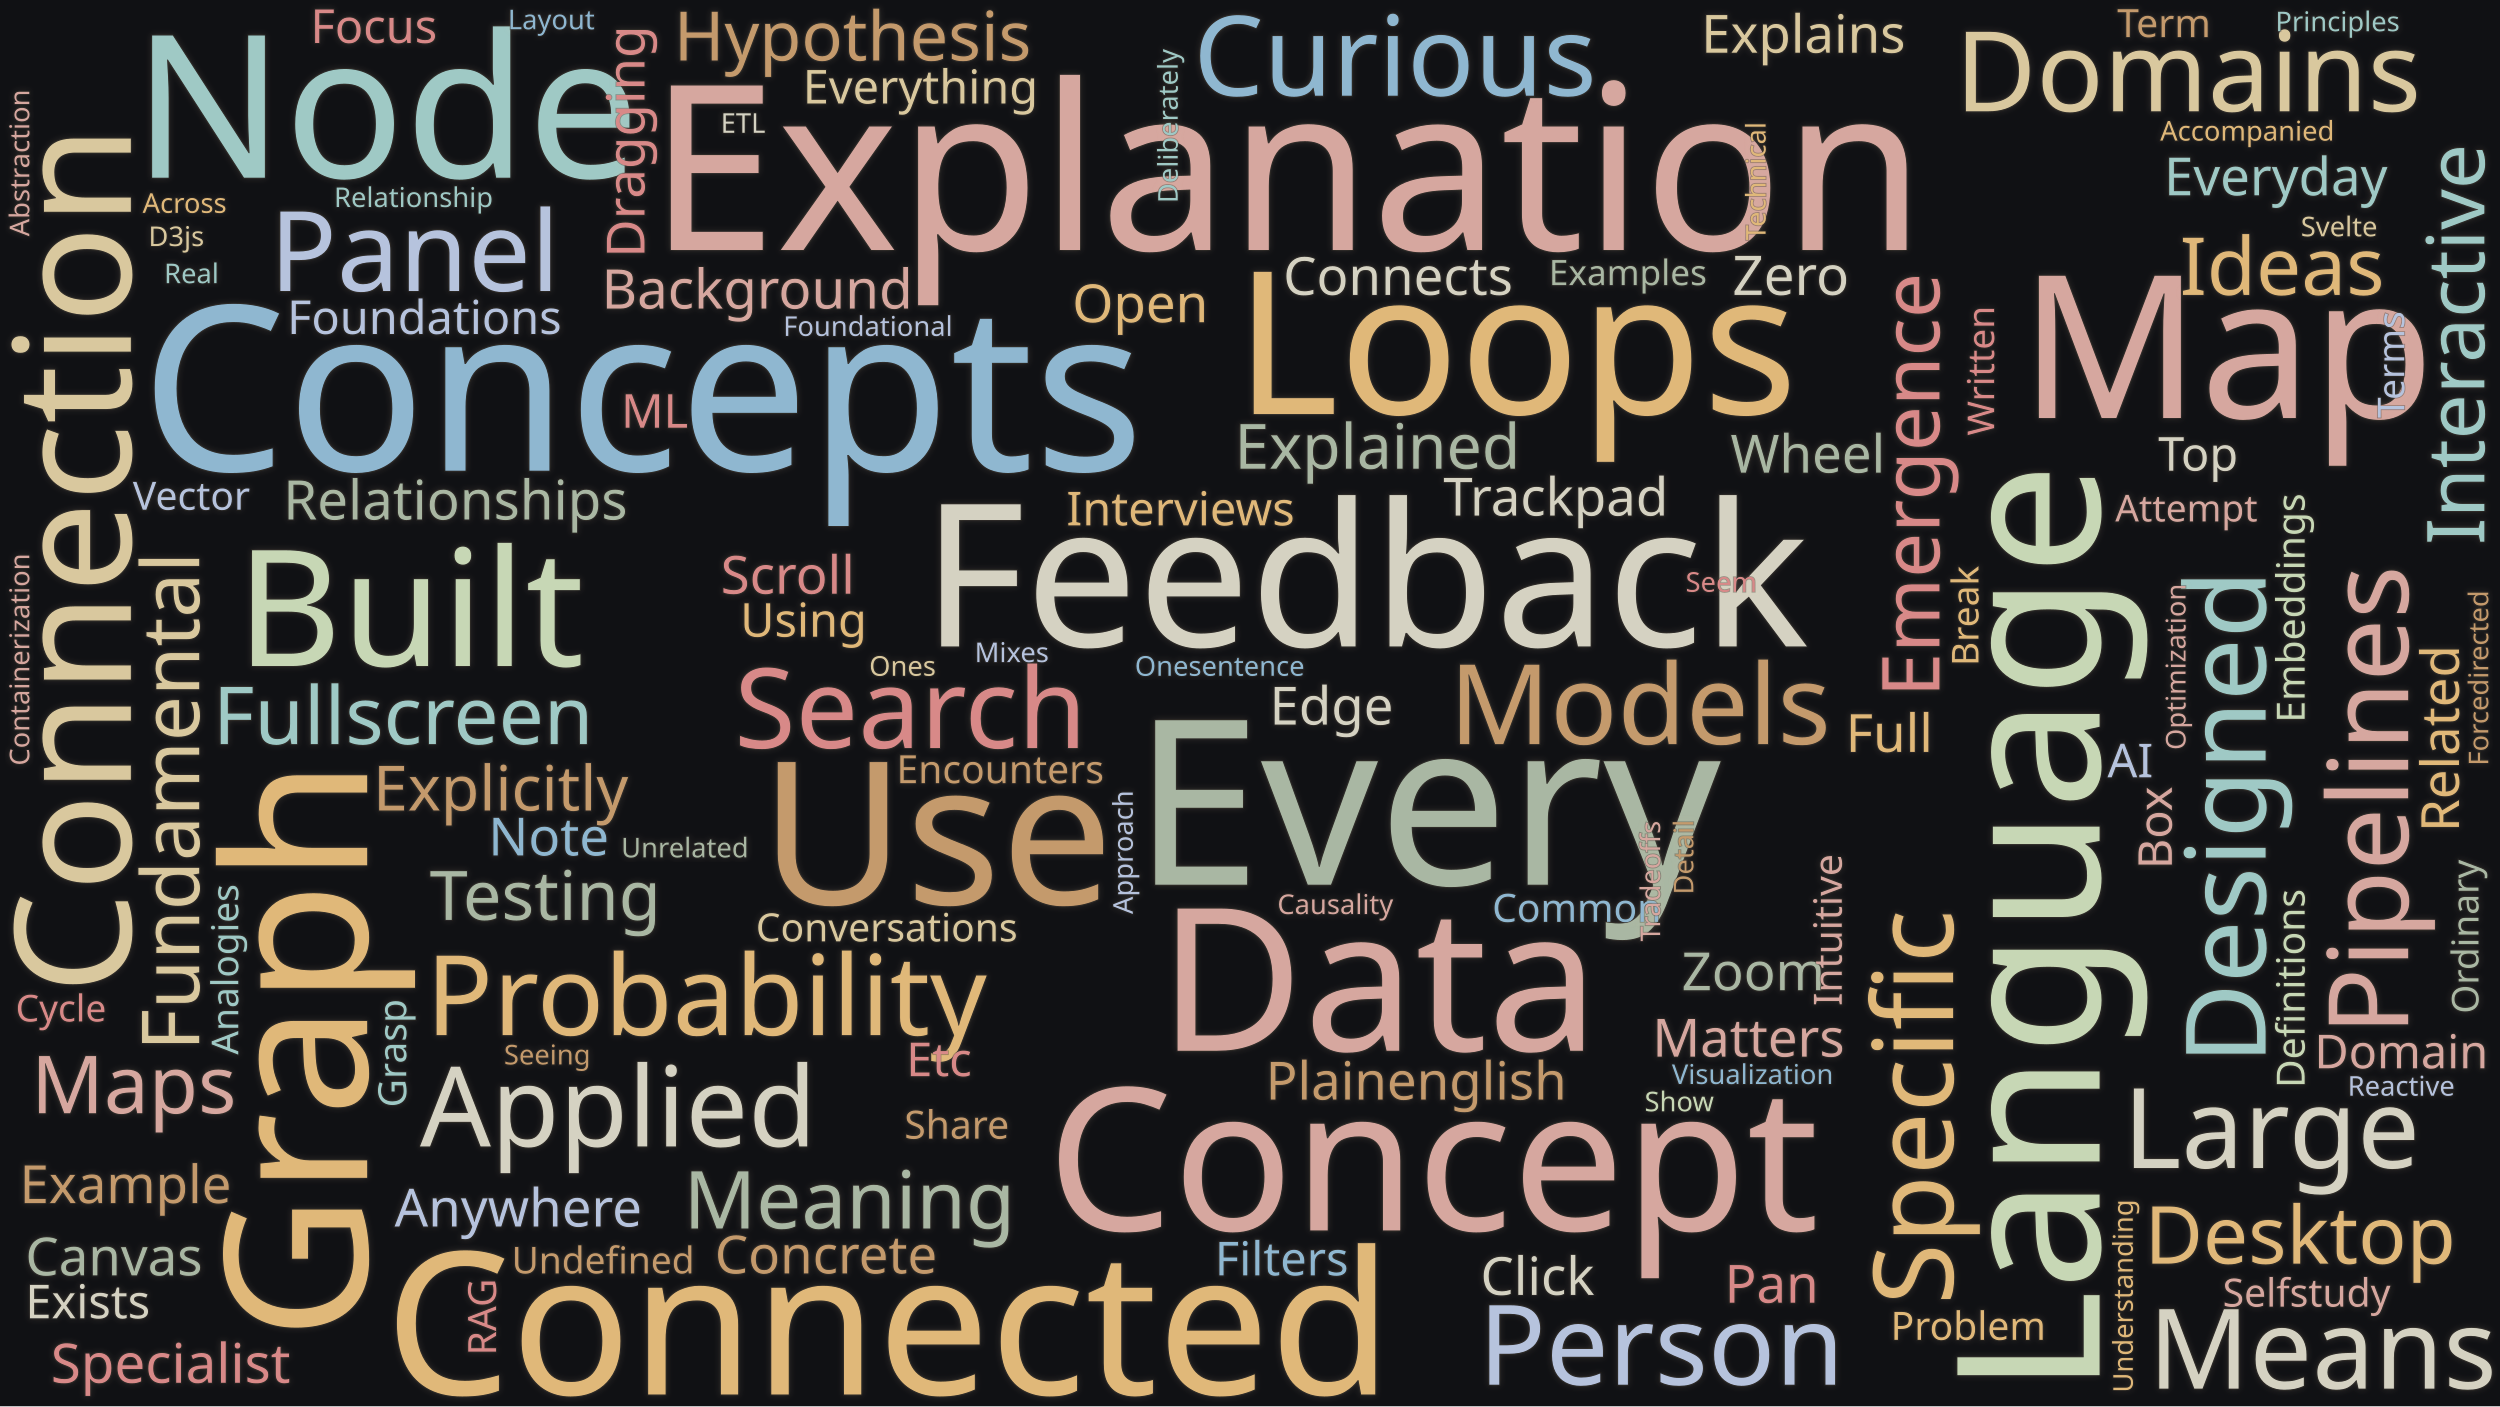
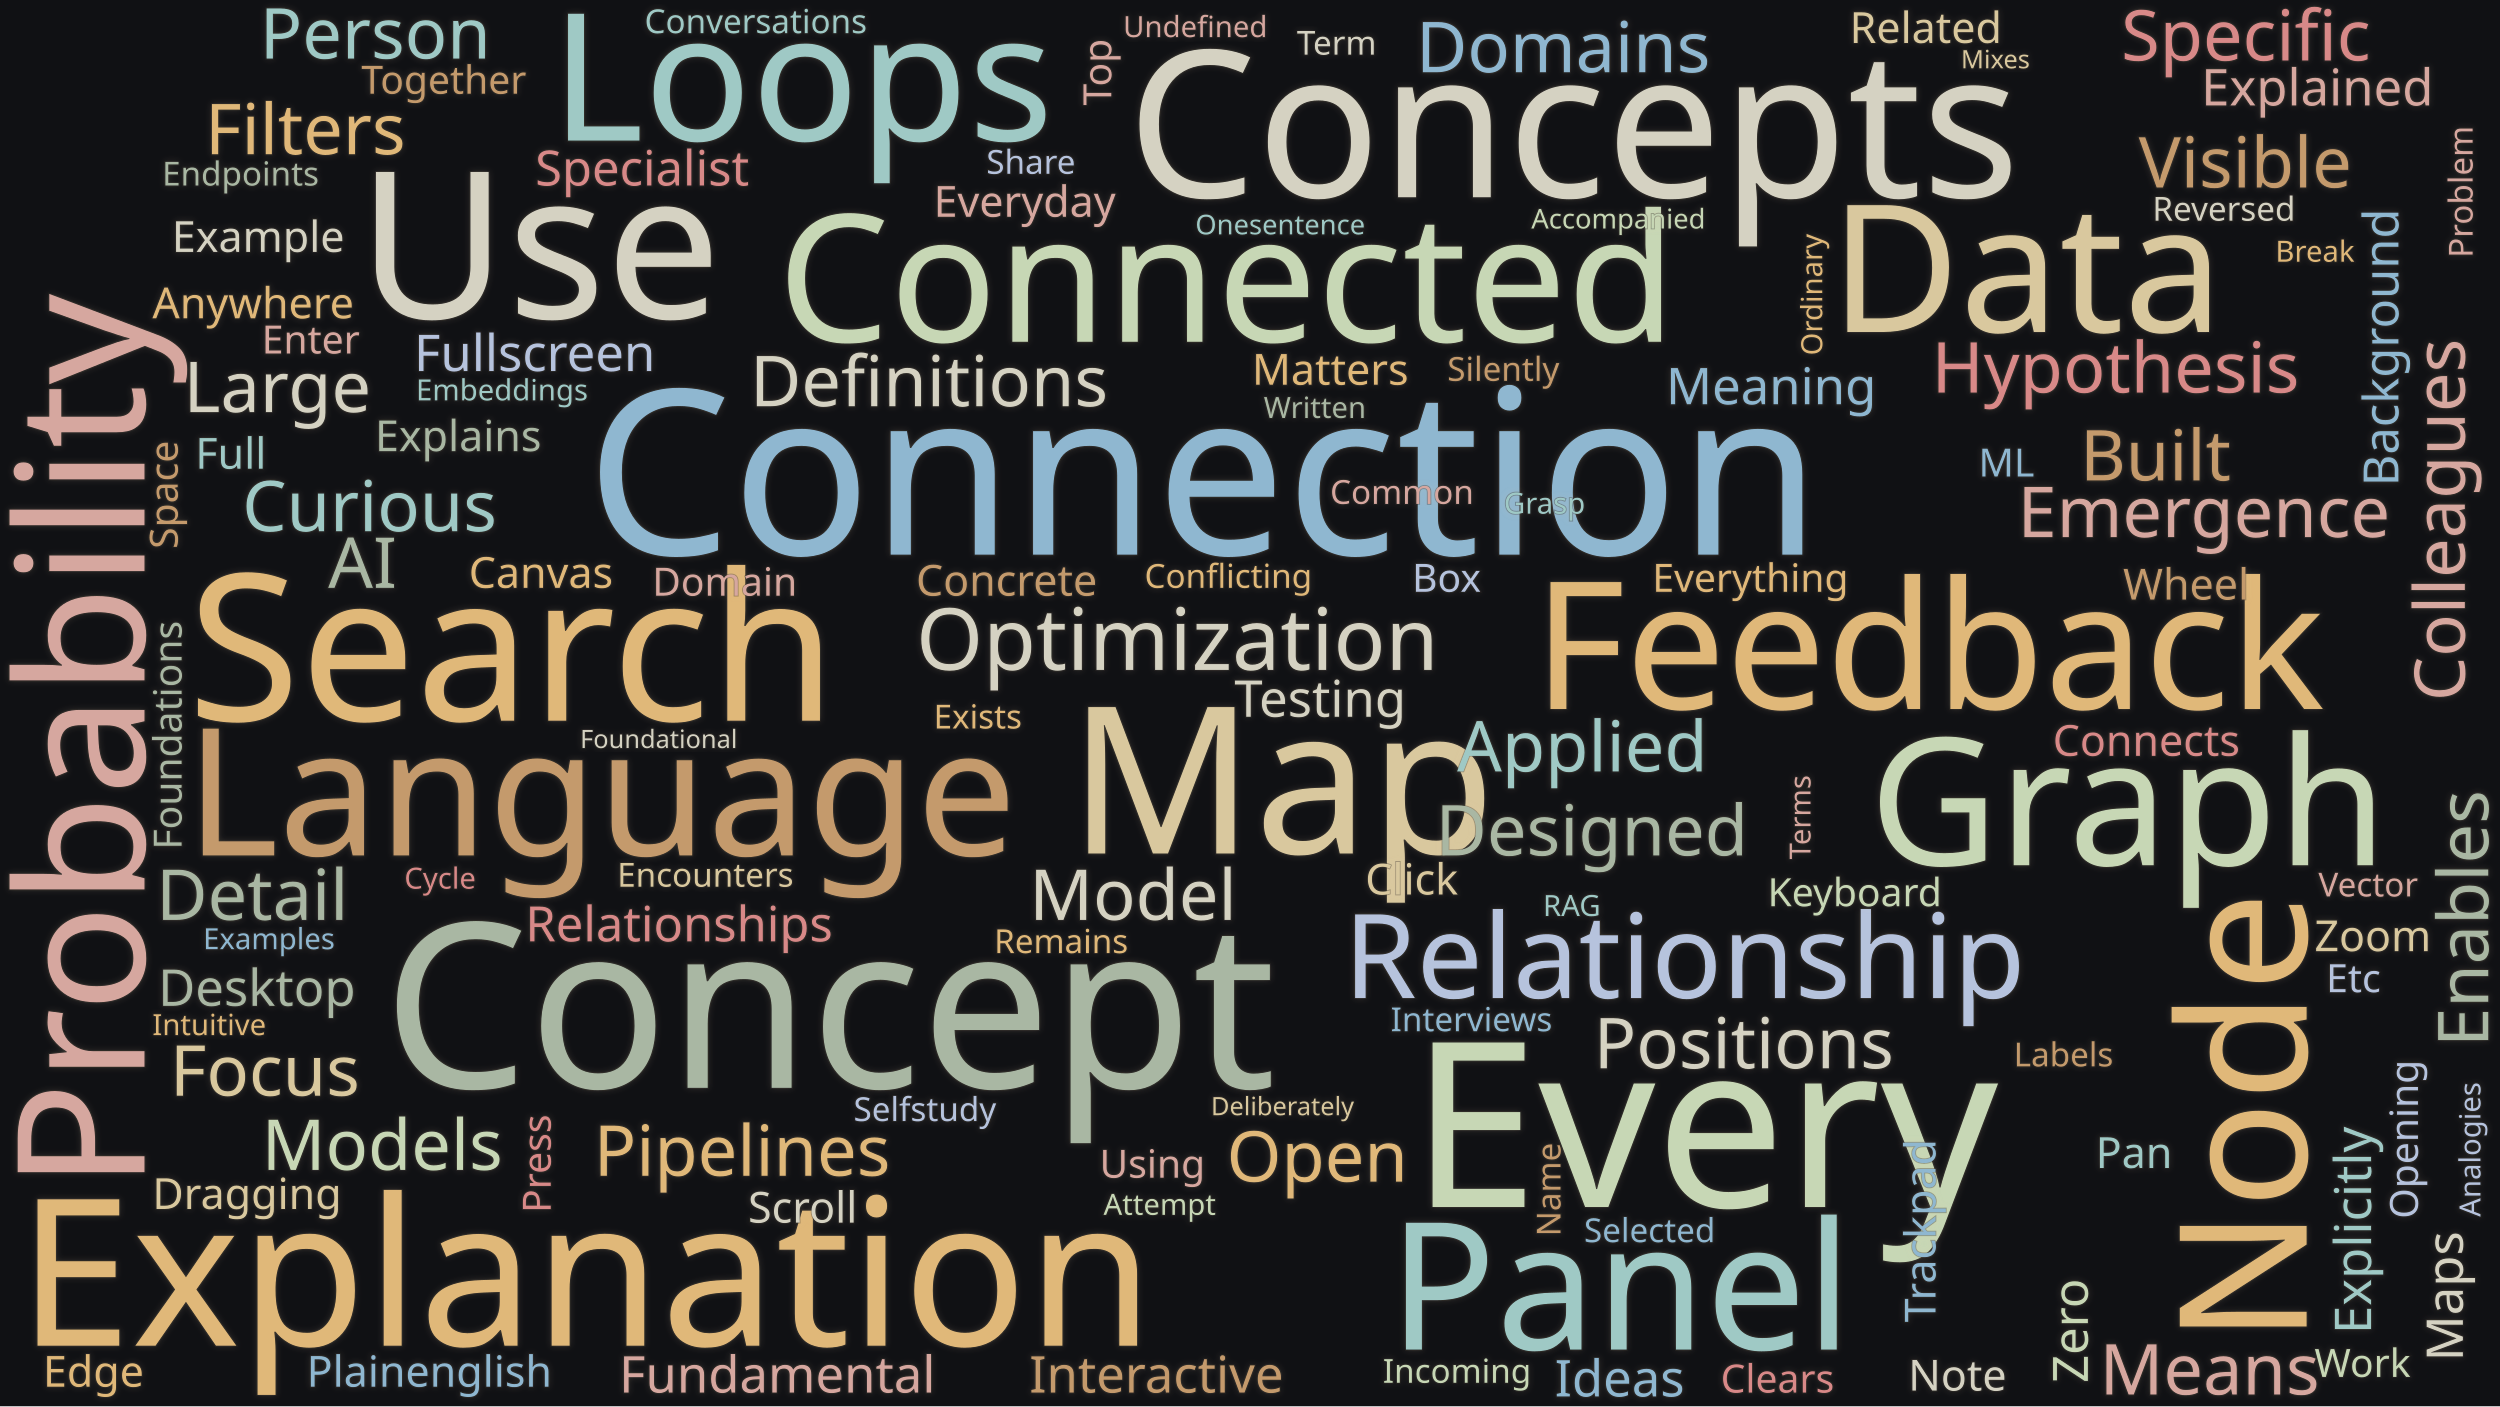
<svg xmlns="http://www.w3.org/2000/svg" role="img" aria-label="The Meaning &amp; Connection Map: A Visual Encyclopedia of Ideas" width="1280" height="720">
  <defs>
    <filter id="wordGlow" x="-20%" y="-20%" width="140%" height="140%">
      <feDropShadow dx="0" dy="0" stdDeviation="1.6" flood-color="#d8c7a1" flood-opacity="0.18" />
    </filter>
  </defs>
  <style>text { filter: url(#wordGlow); paint-order: stroke fill; stroke: rgba(16,17,20,.34); stroke-width: .9px; }</style>
  <style>text{font-family:'Droid Sans Mono';font-weight:normal;font-style:normal;}</style>
  <rect width="100%" height="100%" style="fill:#101114" />
-   <text transform="translate(72,241)" font-size="118" style="fill:#8fb7d0">Concepts</text>
-   <text transform="translate(580,453)" font-size="118" style="fill:#a9b7a3">Every</text>
-   <text transform="translate(332,128)" font-size="118" style="fill:#d6a79f">Explanation</text>
-   <text transform="translate(1034,214)" font-size="102" style="fill:#d6a79f">Map</text>
-   <text transform="translate(536,630)" font-size="102" style="fill:#d6a79f">Concept</text>
-   <text transform="translate(188,686) rotate(-90)" font-size="102" style="fill:#e0b879">Graph</text>
-   <text transform="translate(472,331)" font-size="102" style="fill:#d5d2c2">Feedback</text>
-   <text transform="translate(632,212)" font-size="102" style="fill:#e0b879">Loops</text>
-   <text transform="translate(1075,714) rotate(-90)" font-size="102" style="fill:#c7d7b5">Language</text>
-   <text transform="translate(593,538)" font-size="102" style="fill:#d6a79f">Data</text>
-   <text transform="translate(197,714)" font-size="102" style="fill:#e0b879">Connected</text>
-   <text transform="translate(68,91)" font-size="102" style="fill:#9fc9c5">Node</text>
-   <text transform="translate(389,463)" font-size="102" style="fill:#c49a6c">Use</text>
-   <text transform="translate(67,509) rotate(-90)" font-size="83" style="fill:#d9c89e">Connection</text>
-   <text transform="translate(121,341)" font-size="83" style="fill:#c7d7b5">Built</text>
-   <text transform="translate(218,530)" font-size="57" style="fill:#e0b879">Probability</text>
-   <text transform="translate(215,587)" font-size="57" style="fill:#d5d2c2">Applied</text>
-   <text transform="translate(1001,57)" font-size="57" style="fill:#d9c89e">Domains</text>
-   <text transform="translate(1087,598)" font-size="57" style="fill:#d5d2c2">Large</text>
-   <text transform="translate(742,381)" font-size="57" style="fill:#c49a6c">Models</text>
-   <text transform="translate(1233,530) rotate(-90)" font-size="57" style="fill:#d6a79f">Pipelines</text>
-   <text transform="translate(1160,545) rotate(-90)" font-size="57" style="fill:#9fc9c5">Designed</text>
-   <text transform="translate(611,49)" font-size="57" style="fill:#8fb7d0">Curious</text>
-   <text transform="translate(757,709)" font-size="57" style="fill:#b6c3dd">Person</text>
-   <text transform="translate(138,149)" font-size="57" style="fill:#b6c3dd">Panel</text>
-   <text transform="translate(1100,711)" font-size="57" style="fill:#d5d2c2">Means</text>
-   <text transform="translate(1000,668) rotate(-90)" font-size="57" style="fill:#e0b879">Specific</text>
-   <text transform="translate(376,383)" font-size="57" style="fill:#d88988">Search</text>
-   <text transform="translate(350,629)" font-size="41" style="fill:#a9b7a3">Meaning</text>
-   <text transform="translate(109,381)" font-size="41" style="fill:#9fc9c5">Fullscreen</text>
-   <text transform="translate(1272,279) rotate(-90)" font-size="41" style="fill:#9fc9c5">Interactive</text>
-   <text transform="translate(1098,647)" font-size="41" style="fill:#e0b879">Desktop</text>
-   <text transform="translate(16,570)" font-size="41" style="fill:#d6a79f">Maps</text>
-   <text transform="translate(1116,151)" font-size="41" style="fill:#e0b879">Ideas</text>
-   <text transform="translate(102,538) rotate(-90)" font-size="41" style="fill:#d9c89e">Fundamental</text>
-   <text transform="translate(993,357) rotate(-90)" font-size="41" style="fill:#d88988">Emergence</text>
-   <text transform="translate(345,31)" font-size="35" style="fill:#c49a6c">Hypothesis</text>
-   <text transform="translate(220,471)" font-size="35" style="fill:#a9b7a3">Testing</text>
-   <text transform="translate(191,415)" font-size="32" style="fill:#c49a6c">Explicitly</text>
-   <text transform="translate(632,240)" font-size="32" style="fill:#a9b7a3">Explained</text>
-   <text transform="translate(145,266)" font-size="28" style="fill:#a9b7a3">Relationships</text>
-   <text transform="translate(887,151)" font-size="28" style="fill:#d5d2c2">Zero</text>
-   <text transform="translate(26,708)" font-size="28" style="fill:#d88988">Specialist</text>
-   <text transform="translate(308,158)" font-size="28" style="fill:#d6a79f">Background</text>
-   <text transform="translate(648,563)" font-size="27" style="fill:#c49a6c">Plainenglish</text>
-   <text transform="translate(366,652)" font-size="27" style="fill:#c49a6c">Concrete</text>
-   <text transform="translate(1108,100)" font-size="27" style="fill:#9fc9c5">Everyday</text>
-   <text transform="translate(10,616)" font-size="27" style="fill:#c49a6c">Example</text>
-   <text transform="translate(250,438)" font-size="27" style="fill:#8fb7d0">Note</text>
-   <text transform="translate(846,541)" font-size="27" style="fill:#d6a79f">Matters</text>
-   <text transform="translate(650,371)" font-size="27" style="fill:#d5d2c2">Edge</text>
-   <text transform="translate(871,27)" font-size="27" style="fill:#d9c89e">Explains</text>
-   <text transform="translate(1259,426) rotate(-90)" font-size="27" style="fill:#e0b879">Related</text>
-   <text transform="translate(883,667)" font-size="27" style="fill:#d88988">Pan</text>
-   <text transform="translate(330,132) rotate(-90)" font-size="27" style="fill:#d88988">Dragging</text>
-   <text transform="translate(202,628)" font-size="27" style="fill:#b6c3dd">Anywhere</text>
-   <text transform="translate(13,653)" font-size="27" style="fill:#a9b7a3">Canvas</text>
-   <text transform="translate(861,507)" font-size="27" style="fill:#a9b7a3">Zoom</text>
-   <text transform="translate(369,304)" font-size="27" style="fill:#d88988">Scroll</text>
-   <text transform="translate(886,242)" font-size="27" style="fill:#a9b7a3">Wheel</text>
-   <text transform="translate(739,264)" font-size="27" style="fill:#d5d2c2">Trackpad</text>
-   <text transform="translate(758,663)" font-size="27" style="fill:#d5d2c2">Click</text>
-   <text transform="translate(549,165)" font-size="27" style="fill:#e0b879">Open</text>
-   <text transform="translate(945,385)" font-size="27" style="fill:#e0b879">Full</text>
-   <text transform="translate(657,151)" font-size="27" style="fill:#d5d2c2">Connects</text>
-   <text transform="translate(411,53)" font-size="24" style="fill:#d9c89e">Everything</text>
-   <text transform="translate(622,653)" font-size="24" style="fill:#8fb7d0">Filters</text>
-   <text transform="translate(1105,241)" font-size="24" style="fill:#d5d2c2">Top</text>
-   <text transform="translate(159,22)" font-size="24" style="fill:#d88988">Focus</text>
-   <text transform="translate(1185,547)" font-size="24" style="fill:#d6a79f">Domain</text>
-   <text transform="translate(147,171)" font-size="24" style="fill:#b6c3dd">Foundations</text>
-   <text transform="translate(1079,398)" font-size="24" style="fill:#b6c3dd">AI</text>
-   <text transform="translate(318,219)" font-size="24" style="fill:#d88988">ML</text>
-   <text transform="translate(464,551)" font-size="24" style="fill:#d88988">Etc</text>
-   <text transform="translate(379,326)" font-size="24" style="fill:#e0b879">Using</text>
-   <text transform="translate(1112,445) rotate(-90)" font-size="24" style="fill:#d6a79f">Box</text>
-   <text transform="translate(13,675)" font-size="24" style="fill:#d5d2c2">Exists</text>
-   <text transform="translate(546,269)" font-size="24" style="fill:#e0b879">Interviews</text>
-   <text transform="translate(387,482)" font-size="20" style="fill:#d9c89e">Conversations</text>
-   <text transform="translate(1138,669)" font-size="20" style="fill:#d6a79f">Selfstudy</text>
-   <text transform="translate(463,583)" font-size="20" style="fill:#c49a6c">Share</text>
-   <text transform="translate(764,472)" font-size="20" style="fill:#8fb7d0">Common</text>
-   <text transform="translate(968,686)" font-size="20" style="fill:#e0b879">Problem</text>
-   <text transform="translate(459,401)" font-size="20" style="fill:#c49a6c">Encounters</text>
-   <text transform="translate(1084,19)" font-size="20" style="fill:#c49a6c">Term</text>
-   <text transform="translate(68,261)" font-size="20" style="fill:#b6c3dd">Vector</text>
-   <text transform="translate(1180,370) rotate(-90)" font-size="20" style="fill:#c7d7b5">Embeddings</text>
-   <text transform="translate(254,694) rotate(-90)" font-size="20" style="fill:#d88988">RAG</text>
-   <text transform="translate(943,515) rotate(-90)" font-size="20" style="fill:#d6a79f">Intuitive</text>
-   <text transform="translate(208,567) rotate(-90)" font-size="20" style="fill:#9fc9c5">Grasp</text>
-   <text transform="translate(1180,557) rotate(-90)" font-size="20" style="fill:#c7d7b5">Definitions</text>
-   <text transform="translate(262,652)" font-size="19" style="fill:#c49a6c">Undefined</text>
-   <text transform="translate(1231,214) rotate(-90)" font-size="19" style="fill:#b6c3dd">Terms</text>
-   <text transform="translate(1083,267)" font-size="19" style="fill:#d6a79f">Attempt</text>
-   <text transform="translate(1013,341) rotate(-90)" font-size="19" style="fill:#e0b879">Break</text>
-   <text transform="translate(8,523)" font-size="19" style="fill:#d88988">Cycle</text>
-   <text transform="translate(1021,223) rotate(-90)" font-size="19" style="fill:#d88988">Written</text>
-   <text transform="translate(1269,519) rotate(-90)" font-size="19" style="fill:#a9b7a3">Ordinary</text>
-   <text transform="translate(122,540) rotate(-90)" font-size="19" style="fill:#9fc9c5">Analogies</text>
-   <text transform="translate(793,146)" font-size="18" style="fill:#a9b7a3">Examples</text>
-   <text transform="translate(171,106)" font-size="14" style="fill:#9fc9c5">Relationship</text>
-   <text transform="translate(1106,72)" font-size="14" style="fill:#e0b879">Accompanied</text>
-   <text transform="translate(581,346)" font-size="14" style="fill:#8fb7d0">Onesentence</text>
-   <text transform="translate(603,104) rotate(-90)" font-size="14" style="fill:#9fc9c5">Deliberately</text>
-   <text transform="translate(499,339)" font-size="14" style="fill:#b6c3dd">Mixes</text>
-   <text transform="translate(401,172)" font-size="14" style="fill:#b6c3dd">Foundational</text>
-   <text transform="translate(654,468)" font-size="14" style="fill:#d6a79f">Causality</text>
-   <text transform="translate(15,121) rotate(-90)" font-size="14" style="fill:#d6a79f">Abstraction</text>
-   <text transform="translate(445,346)" font-size="14" style="fill:#d9c89e">Ones</text>
-   <text transform="translate(369,68)" font-size="14" style="fill:#d5d2c2">ETL</text>
-   <text transform="translate(15,392) rotate(-90)" font-size="14" style="fill:#d6a79f">Containerization</text>
-   <text transform="translate(84,145)" font-size="14" style="fill:#9fc9c5">Real</text>
-   <text transform="translate(1092,713) rotate(-90)" font-size="14" style="fill:#e0b879">Understanding</text>
-   <text transform="translate(258,545)" font-size="14" style="fill:#c49a6c">Seeing</text>
-   <text transform="translate(1165,16)" font-size="14" style="fill:#9fc9c5">Principles</text>
-   <text transform="translate(1119,384) rotate(-90)" font-size="14" style="fill:#d6a79f">Optimization</text>
-   <text transform="translate(850,482) rotate(-90)" font-size="14" style="fill:#d6a79f">Tradeoffs</text>
-   <text transform="translate(842,569)" font-size="14" style="fill:#c7d7b5">Show</text>
-   <text transform="translate(73,109)" font-size="14" style="fill:#e0b879">Across</text>
-   <text transform="translate(863,303)" font-size="14" style="fill:#d88988">Seem</text>
-   <text transform="translate(318,439)" font-size="14" style="fill:#a9b7a3">Unrelated</text>
-   <text transform="translate(904,123) rotate(-90)" font-size="14" style="fill:#e0b879">Technical</text>
-   <text transform="translate(580,468) rotate(-90)" font-size="14" style="fill:#b6c3dd">Approach</text>
-   <text transform="translate(856,555)" font-size="14" style="fill:#8fb7d0">Visualization</text>
-   <text transform="translate(76,126)" font-size="14" style="fill:#d9c89e">D3js</text>
-   <text transform="translate(1274,392) rotate(-90)" font-size="14" style="fill:#c49a6c">Forcedirected</text>
-   <text transform="translate(260,15)" font-size="14" style="fill:#8fb7d0">Layout</text>
-   <text transform="translate(1178,121)" font-size="14" style="fill:#d9c89e">Svelte</text>
-   <text transform="translate(1202,561)" font-size="14" style="fill:#b6c3dd">Reactive</text>
-   <text transform="translate(867,458) rotate(-90)" font-size="14" style="fill:#c49a6c">Detail</text>
+   <text transform="translate(300,284)" font-size="118" style="fill:#8fb7d0">Connection</text>
+   <text transform="translate(196,557)" font-size="118" style="fill:#a9b7a3">Concept</text>
+   <text transform="translate(722,618)" font-size="118" style="fill:#c7d7b5">Every</text>
+   <text transform="translate(547,437)" font-size="105" style="fill:#d9c89e">Map</text>
+   <text transform="translate(577,101)" font-size="105" style="fill:#d5d2c2">Concepts</text>
+   <text transform="translate(9,689)" font-size="105" style="fill:#e0b879">Explanation</text>
+   <text transform="translate(183,163)" font-size="105" style="fill:#d5d2c2">Use</text>
+   <text transform="translate(96,369)" font-size="105" style="fill:#e0b879">Search</text>
+   <text transform="translate(957,443)" font-size="91" style="fill:#c7d7b5">Graph</text>
+   <text transform="translate(74,609) rotate(-90)" font-size="91" style="fill:#d6a79f">Probability</text>
+   <text transform="translate(785,363)" font-size="91" style="fill:#e0b879">Feedback</text>
+   <text transform="translate(282,72)" font-size="91" style="fill:#9fc9c5">Loops</text>
+   <text transform="translate(95,438)" font-size="91" style="fill:#c49a6c">Language</text>
+   <text transform="translate(937,170)" font-size="91" style="fill:#d9c89e">Data</text>
+   <text transform="translate(398,175)" font-size="91" style="fill:#c7d7b5">Connected</text>
+   <text transform="translate(1181,688) rotate(-90)" font-size="91" style="fill:#e0b879">Node</text>
+   <text transform="translate(711,691)" font-size="91" style="fill:#9fc9c5">Panel</text>
+   <text transform="translate(688,511)" font-size="60" style="fill:#b6c3dd">Relationship</text>
+   <text transform="translate(469,343)" font-size="44" style="fill:#d5d2c2">Optimization</text>
+   <text transform="translate(1065,246)" font-size="36" style="fill:#c49a6c">Built</text>
+   <text transform="translate(1033,275)" font-size="36" style="fill:#d6a79f">Emergence</text>
+   <text transform="translate(746,395)" font-size="36" style="fill:#9fc9c5">Applied</text>
+   <text transform="translate(725,37)" font-size="36" style="fill:#8fb7d0">Domains</text>
+   <text transform="translate(94,211)" font-size="36" style="fill:#d5d2c2">Large</text>
+   <text transform="translate(134,599)" font-size="36" style="fill:#c7d7b5">Models</text>
+   <text transform="translate(304,602)" font-size="36" style="fill:#e0b879">Pipelines</text>
+   <text transform="translate(989,201)" font-size="36" style="fill:#d88988">Hypothesis</text>
+   <text transform="translate(735,438)" font-size="36" style="fill:#a9b7a3">Designed</text>
+   <text transform="translate(124,272)" font-size="36" style="fill:#9fc9c5">Curious</text>
+   <text transform="translate(133,30)" font-size="36" style="fill:#9fc9c5">Person</text>
+   <text transform="translate(628,605)" font-size="36" style="fill:#e0b879">Open</text>
+   <text transform="translate(1075,714)" font-size="36" style="fill:#d6a79f">Means</text>
+   <text transform="translate(105,79)" font-size="36" style="fill:#e0b879">Filters</text>
+   <text transform="translate(87,561)" font-size="36" style="fill:#d9c89e">Focus</text>
+   <text transform="translate(1086,31)" font-size="36" style="fill:#d88988">Specific</text>
+   <text transform="translate(168,301)" font-size="36" style="fill:#a9b7a3">AI</text>
+   <text transform="translate(1095,96)" font-size="36" style="fill:#c49a6c">Visible</text>
+   <text transform="translate(80,471)" font-size="36" style="fill:#a9b7a3">Detail</text>
+   <text transform="translate(1274,536) rotate(-90)" font-size="36" style="fill:#a9b7a3">Enables</text>
+   <text transform="translate(384,208)" font-size="36" style="fill:#d5d2c2">Definitions</text>
+   <text transform="translate(816,547)" font-size="36" style="fill:#d5d2c2">Positions</text>
+   <text transform="translate(527,471)" font-size="36" style="fill:#d5d2c2">Model</text>
+   <text transform="translate(1262,359) rotate(-90)" font-size="36" style="fill:#d6a79f">Colleagues</text>
+   <text transform="translate(853,207)" font-size="26" style="fill:#8fb7d0">Meaning</text>
+   <text transform="translate(212,190)" font-size="26" style="fill:#b6c3dd">Fullscreen</text>
+   <text transform="translate(527,713)" font-size="26" style="fill:#c49a6c">Interactive</text>
+   <text transform="translate(81,515)" font-size="26" style="fill:#a9b7a3">Desktop</text>
+   <text transform="translate(1261,697) rotate(-90)" font-size="26" style="fill:#d5d2c2">Maps</text>
+   <text transform="translate(796,715)" font-size="26" style="fill:#8fb7d0">Ideas</text>
+   <text transform="translate(317,713)" font-size="26" style="fill:#d6a79f">Fundamental</text>
+   <text transform="translate(632,367)" font-size="26" style="fill:#d5d2c2">Testing</text>
+   <text transform="translate(1214,683) rotate(-90)" font-size="26" style="fill:#9fc9c5">Explicitly</text>
+   <text transform="translate(1127,54)" font-size="26" style="fill:#d6a79f">Explained</text>
+   <text transform="translate(269,482)" font-size="25" style="fill:#d88988">Relationships</text>
+   <text transform="translate(1069,708) rotate(-90)" font-size="25" style="fill:#c7d7b5">Zero</text>
+   <text transform="translate(274,95)" font-size="25" style="fill:#d88988">Specialist</text>
+   <text transform="translate(1228,249) rotate(-90)" font-size="25" style="fill:#8fb7d0">Background</text>
+   <text transform="translate(157,710)" font-size="22" style="fill:#8fb7d0">Plainenglish</text>
+   <text transform="translate(469,305)" font-size="22" style="fill:#c49a6c">Concrete</text>
+   <text transform="translate(478,111)" font-size="22" style="fill:#d6a79f">Everyday</text>
+   <text transform="translate(88,129)" font-size="22" style="fill:#d5d2c2">Example</text>
+   <text transform="translate(977,712)" font-size="22" style="fill:#d5d2c2">Note</text>
+   <text transform="translate(641,197)" font-size="22" style="fill:#e0b879">Matters</text>
+   <text transform="translate(22,710)" font-size="22" style="fill:#e0b879">Edge</text>
+   <text transform="translate(192,231)" font-size="22" style="fill:#a9b7a3">Explains</text>
+   <text transform="translate(947,22)" font-size="22" style="fill:#d9c89e">Related</text>
+   <text transform="translate(1073,598)" font-size="22" style="fill:#9fc9c5">Pan</text>
+   <text transform="translate(78,619)" font-size="22" style="fill:#d9c89e">Dragging</text>
+   <text transform="translate(78,163)" font-size="22" style="fill:#e0b879">Anywhere</text>
+   <text transform="translate(240,301)" font-size="22" style="fill:#e0b879">Canvas</text>
+   <text transform="translate(1185,487)" font-size="22" style="fill:#d9c89e">Zoom</text>
+   <text transform="translate(383,626)" font-size="22" style="fill:#d5d2c2">Scroll</text>
+   <text transform="translate(1087,307)" font-size="22" style="fill:#c49a6c">Wheel</text>
+   <text transform="translate(991,677) rotate(-90)" font-size="22" style="fill:#8fb7d0">Trackpad</text>
+   <text transform="translate(699,458)" font-size="22" style="fill:#d9c89e">Click</text>
+   <text transform="translate(100,240)" font-size="22" style="fill:#9fc9c5">Full</text>
+   <text transform="translate(1051,387)" font-size="22" style="fill:#d88988">Connects</text>
+   <text transform="translate(846,303)" font-size="20" style="fill:#e0b879">Everything</text>
+   <text transform="translate(569,54) rotate(-90)" font-size="20" style="fill:#d6a79f">Top</text>
+   <text transform="translate(334,305)" font-size="20" style="fill:#d6a79f">Domain</text>
+   <text transform="translate(93,435) rotate(-90)" font-size="20" style="fill:#a9b7a3">Foundations</text>
+   <text transform="translate(1013,244)" font-size="20" style="fill:#8fb7d0">ML</text>
+   <text transform="translate(1191,508)" font-size="20" style="fill:#b6c3dd">Etc</text>
+   <text transform="translate(563,603)" font-size="20" style="fill:#d6a79f">Using</text>
+   <text transform="translate(723,303)" font-size="20" style="fill:#b6c3dd">Box</text>
+   <text transform="translate(905,464)" font-size="20" style="fill:#c7d7b5">Keyboard</text>
+   <text transform="translate(282,621) rotate(-90)" font-size="20" style="fill:#d88988">Press</text>
+   <text transform="translate(134,181)" font-size="20" style="fill:#d6a79f">Enter</text>
+   <text transform="translate(91,281) rotate(-90)" font-size="20" style="fill:#c49a6c">Space</text>
+   <text transform="translate(1185,705)" font-size="20" style="fill:#c7d7b5">Work</text>
+   <text transform="translate(185,48)" font-size="20" style="fill:#c49a6c">Together</text>
+   <text transform="translate(1238,624) rotate(-90)" font-size="20" style="fill:#b6c3dd">Opening</text>
+   <text transform="translate(881,713)" font-size="20" style="fill:#d88988">Clears</text>
+   <text transform="translate(586,301)" font-size="17" style="fill:#e0b879">Conflicting</text>
+   <text transform="translate(811,636)" font-size="17" style="fill:#8fb7d0">Selected</text>
+   <text transform="translate(509,488)" font-size="17" style="fill:#e0b879">Remains</text>
+   <text transform="translate(1031,546)" font-size="17" style="fill:#c49a6c">Labels</text>
+   <text transform="translate(799,633) rotate(-90)" font-size="17" style="fill:#c49a6c">Name</text>
+   <text transform="translate(83,95)" font-size="17" style="fill:#a9b7a3">Endpoints</text>
+   <text transform="translate(708,708)" font-size="17" style="fill:#c7d7b5">Incoming</text>
+   <text transform="translate(741,195)" font-size="17" style="fill:#c49a6c">Silently</text>
+   <text transform="translate(1102,113)" font-size="17" style="fill:#d5d2c2">Reversed</text>
+   <text transform="translate(478,373)" font-size="17" style="fill:#e0b879">Exists</text>
+   <text transform="translate(712,528)" font-size="17" style="fill:#8fb7d0">Interviews</text>
+   <text transform="translate(330,17)" font-size="17" style="fill:#9fc9c5">Conversations</text>
+   <text transform="translate(437,574)" font-size="17" style="fill:#b6c3dd">Selfstudy</text>
+   <text transform="translate(505,89)" font-size="17" style="fill:#b6c3dd">Share</text>
+   <text transform="translate(681,258)" font-size="17" style="fill:#d6a79f">Common</text>
+   <text transform="translate(1266,132) rotate(-90)" font-size="17" style="fill:#d6a79f">Problem</text>
+   <text transform="translate(316,454)" font-size="17" style="fill:#d9c89e">Encounters</text>
+   <text transform="translate(664,28)" font-size="17" style="fill:#d5d2c2">Term</text>
+   <text transform="translate(1187,459)" font-size="17" style="fill:#d6a79f">Vector</text>
+   <text transform="translate(213,205)" font-size="15" style="fill:#9fc9c5">Embeddings</text>
+   <text transform="translate(790,469)" font-size="15" style="fill:#9fc9c5">RAG</text>
+   <text transform="translate(78,530)" font-size="15" style="fill:#e0b879">Intuitive</text>
+   <text transform="translate(770,263)" font-size="15" style="fill:#9fc9c5">Grasp</text>
+   <text transform="translate(575,19)" font-size="15" style="fill:#d6a79f">Undefined</text>
+   <text transform="translate(927,440) rotate(-90)" font-size="15" style="fill:#d6a79f">Terms</text>
+   <text transform="translate(565,622)" font-size="15" style="fill:#c7d7b5">Attempt</text>
+   <text transform="translate(1165,134)" font-size="15" style="fill:#e0b879">Break</text>
+   <text transform="translate(207,455)" font-size="15" style="fill:#d88988">Cycle</text>
+   <text transform="translate(647,214)" font-size="15" style="fill:#a9b7a3">Written</text>
+   <text transform="translate(933,182) rotate(-90)" font-size="15" style="fill:#e0b879">Ordinary</text>
+   <text transform="translate(1270,623) rotate(-90)" font-size="15" style="fill:#b6c3dd">Analogies</text>
+   <text transform="translate(104,486)" font-size="15" style="fill:#8fb7d0">Examples</text>
+   <text transform="translate(784,117)" font-size="14" style="fill:#c7d7b5">Accompanied</text>
+   <text transform="translate(612,120)" font-size="14" style="fill:#9fc9c5">Onesentence</text>
+   <text transform="translate(620,571)" font-size="13" style="fill:#d9c89e">Deliberately</text>
+   <text transform="translate(1004,35)" font-size="13" style="fill:#d9c89e">Mixes</text>
+   <text transform="translate(297,383)" font-size="13" style="fill:#d5d2c2">Foundational</text>
</svg>
